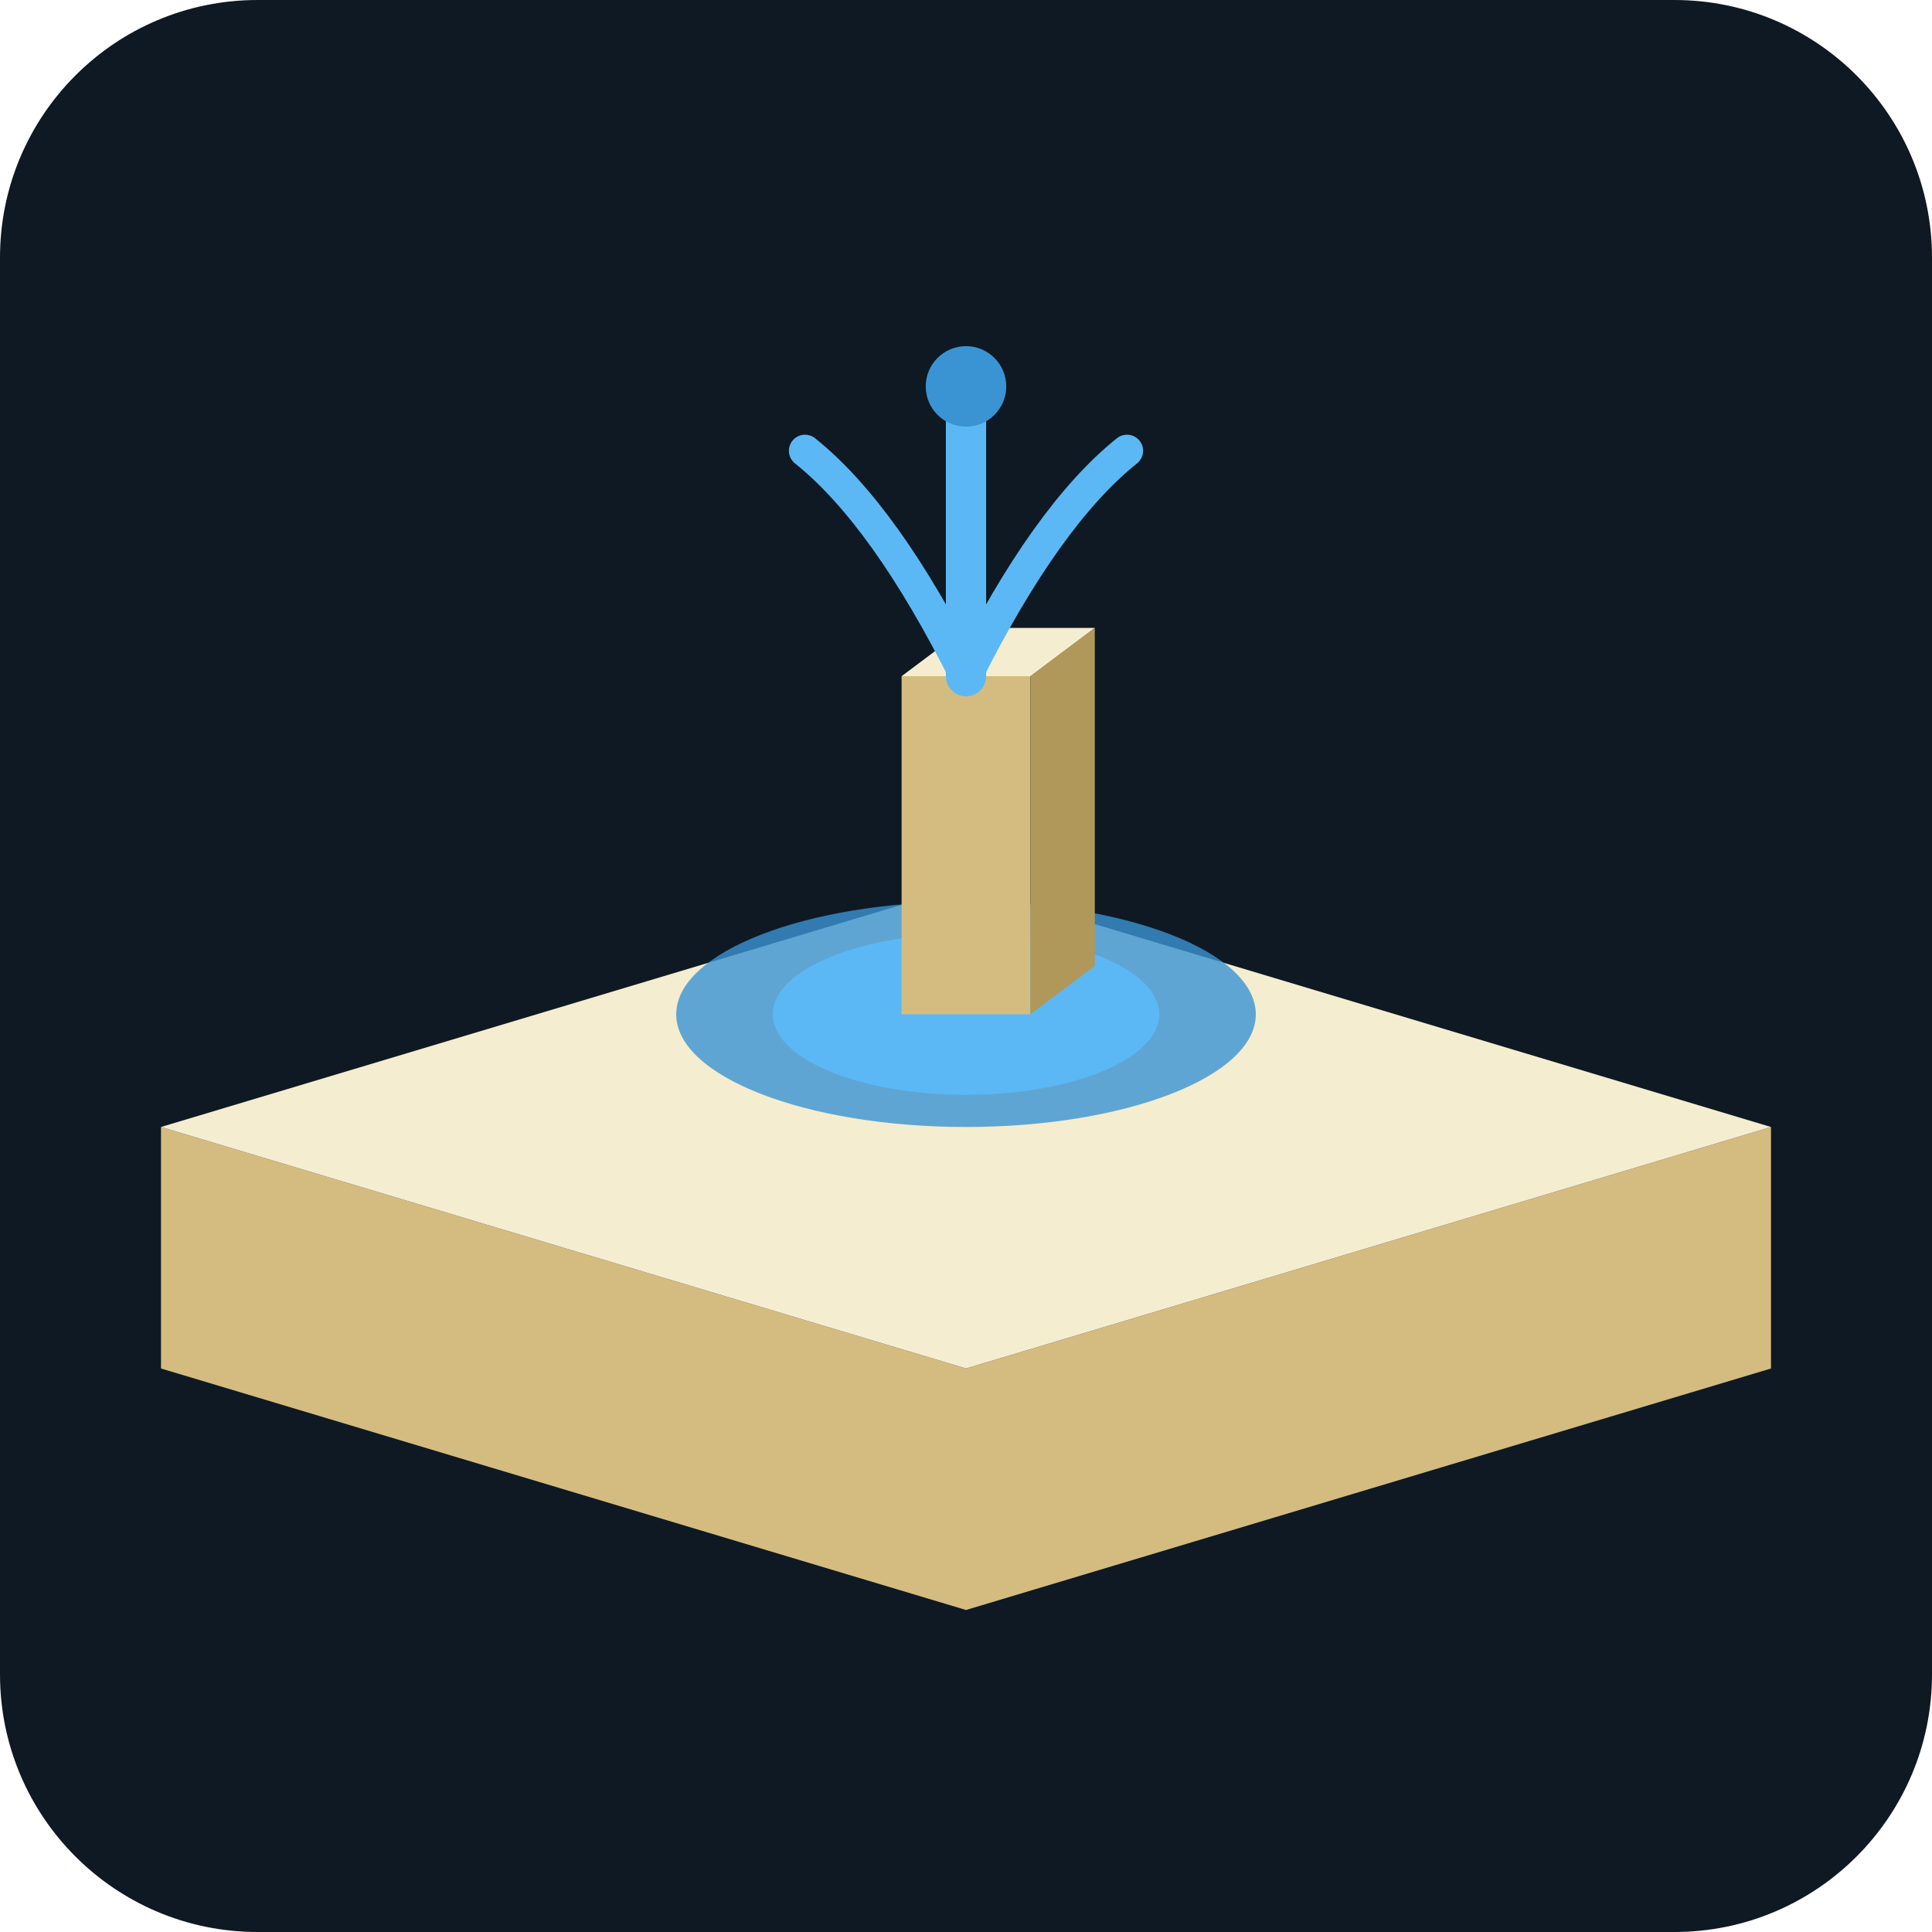
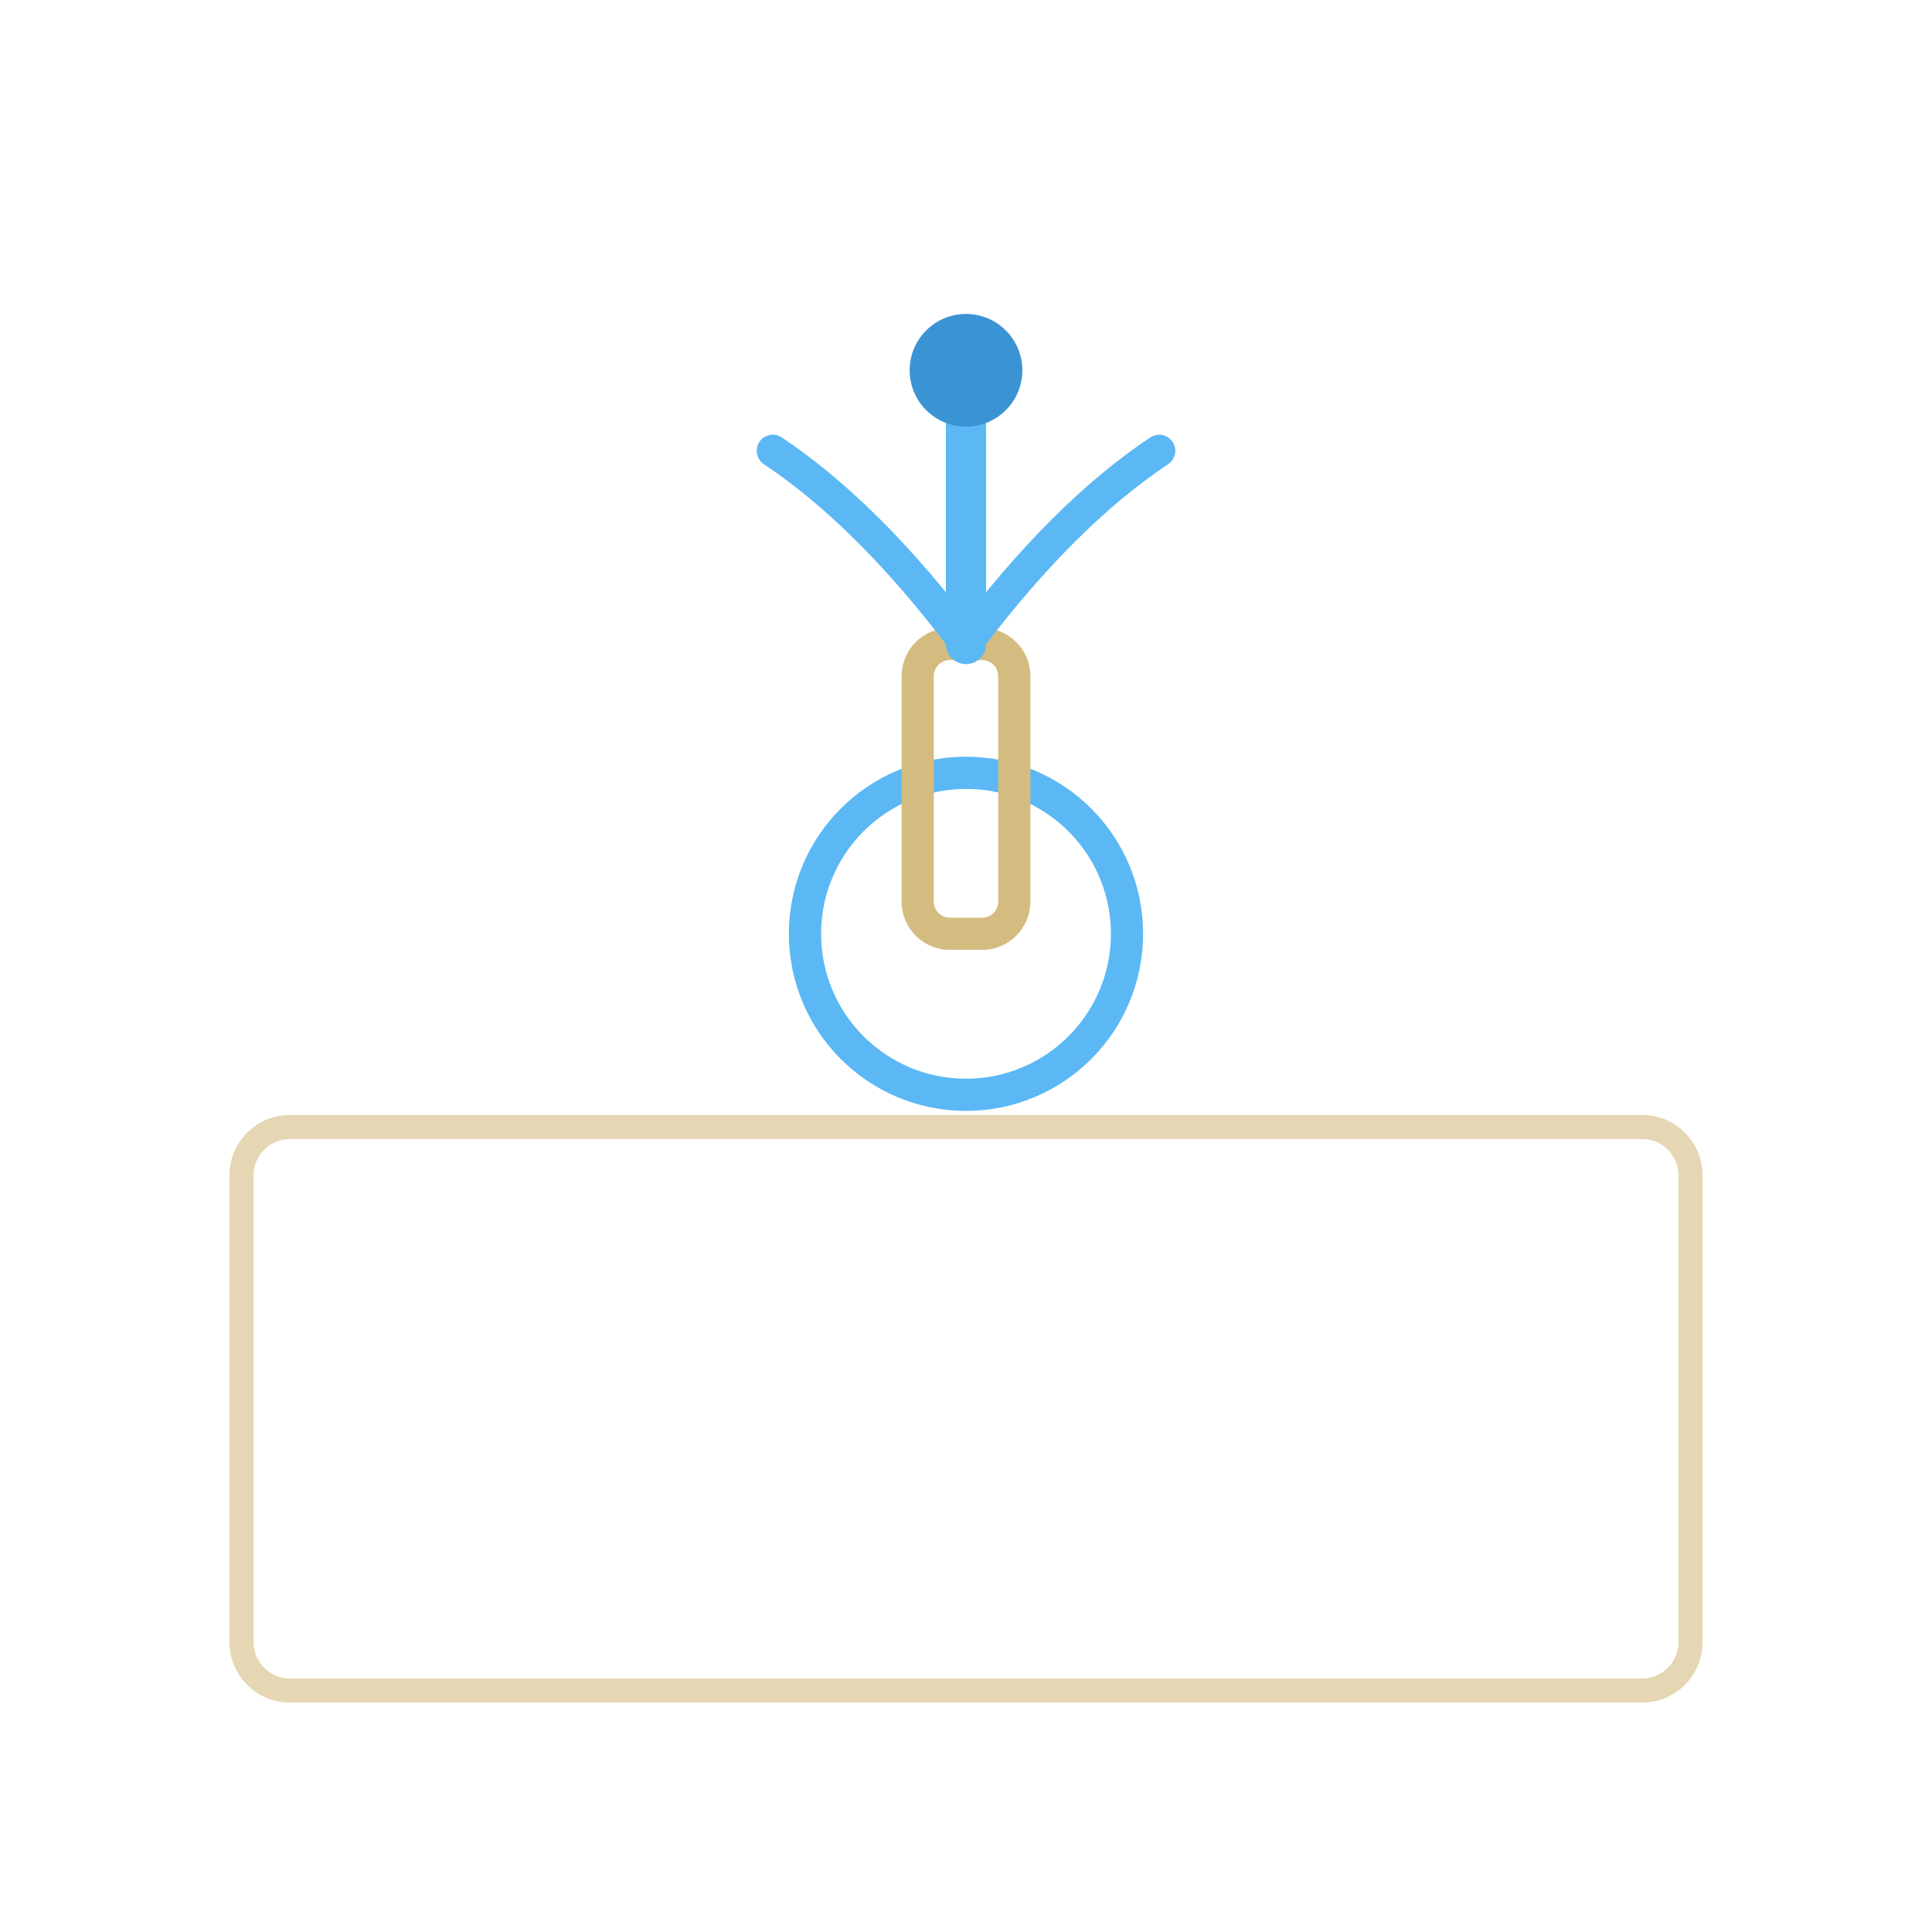
<svg xmlns="http://www.w3.org/2000/svg" viewBox="0 0 120 120" width="120" height="120" role="img">
-   <rect width="120" height="120" rx="16" fill="#0F1923" />
-   <path d="M10,85 L60,100 L110,85 L110,70 L60,85 L10,70 Z" fill="#D4BC80" />
-   <path d="M10,70 L60,85 L110,70 L60,55 Z" fill="#F5EDD0" />
-   <ellipse cx="60" cy="63" rx="18" ry="7" fill="#3A94D4" opacity="0.8" />
-   <ellipse cx="60" cy="63" rx="12" ry="5" fill="#5BB8F5" />
-   <path d="M56,63 L56,42 L64,42 L64,63 Z" fill="#D4BC80" />
-   <path d="M64,42 L64,63 L68,60 L68,39 Z" fill="#B0985A" />
-   <path d="M56,42 L64,42 L68,39 L60,39 Z" fill="#F5EDD0" />
-   <path d="M60,42 Q55,32 50,28" fill="none" stroke="#5BB8F5" stroke-width="2" stroke-linecap="round" />
-   <path d="M60,42 Q65,32 70,28" fill="none" stroke="#5BB8F5" stroke-width="2" stroke-linecap="round" />
-   <path d="M60,42 L60,25" fill="none" stroke="#5BB8F5" stroke-width="2.5" stroke-linecap="round" />
-   <circle cx="60" cy="24" r="2.5" fill="#3A94D4" />
+   <rect x="15" y="70" width="90" height="35" rx="3" fill="none" stroke="#D4BC80" stroke-width="1.5" opacity="0.6" />
+   <circle cx="60" cy="58" r="10" fill="none" stroke="#5BB8F5" stroke-width="2" />
+   <rect x="57" y="40" width="6" height="18" rx="2" fill="none" stroke="#D4BC80" stroke-width="2" />
+   <path d="M60,40 Q54,32 48,28" fill="none" stroke="#5BB8F5" stroke-width="2" stroke-linecap="round" />
+   <path d="M60,40 Q66,32 72,28" fill="none" stroke="#5BB8F5" stroke-width="2" stroke-linecap="round" />
+   <path d="M60,40 L60,24" fill="none" stroke="#5BB8F5" stroke-width="2.5" stroke-linecap="round" />
+   <circle cx="60" cy="23" r="3.5" fill="#3A94D4" />
</svg>
